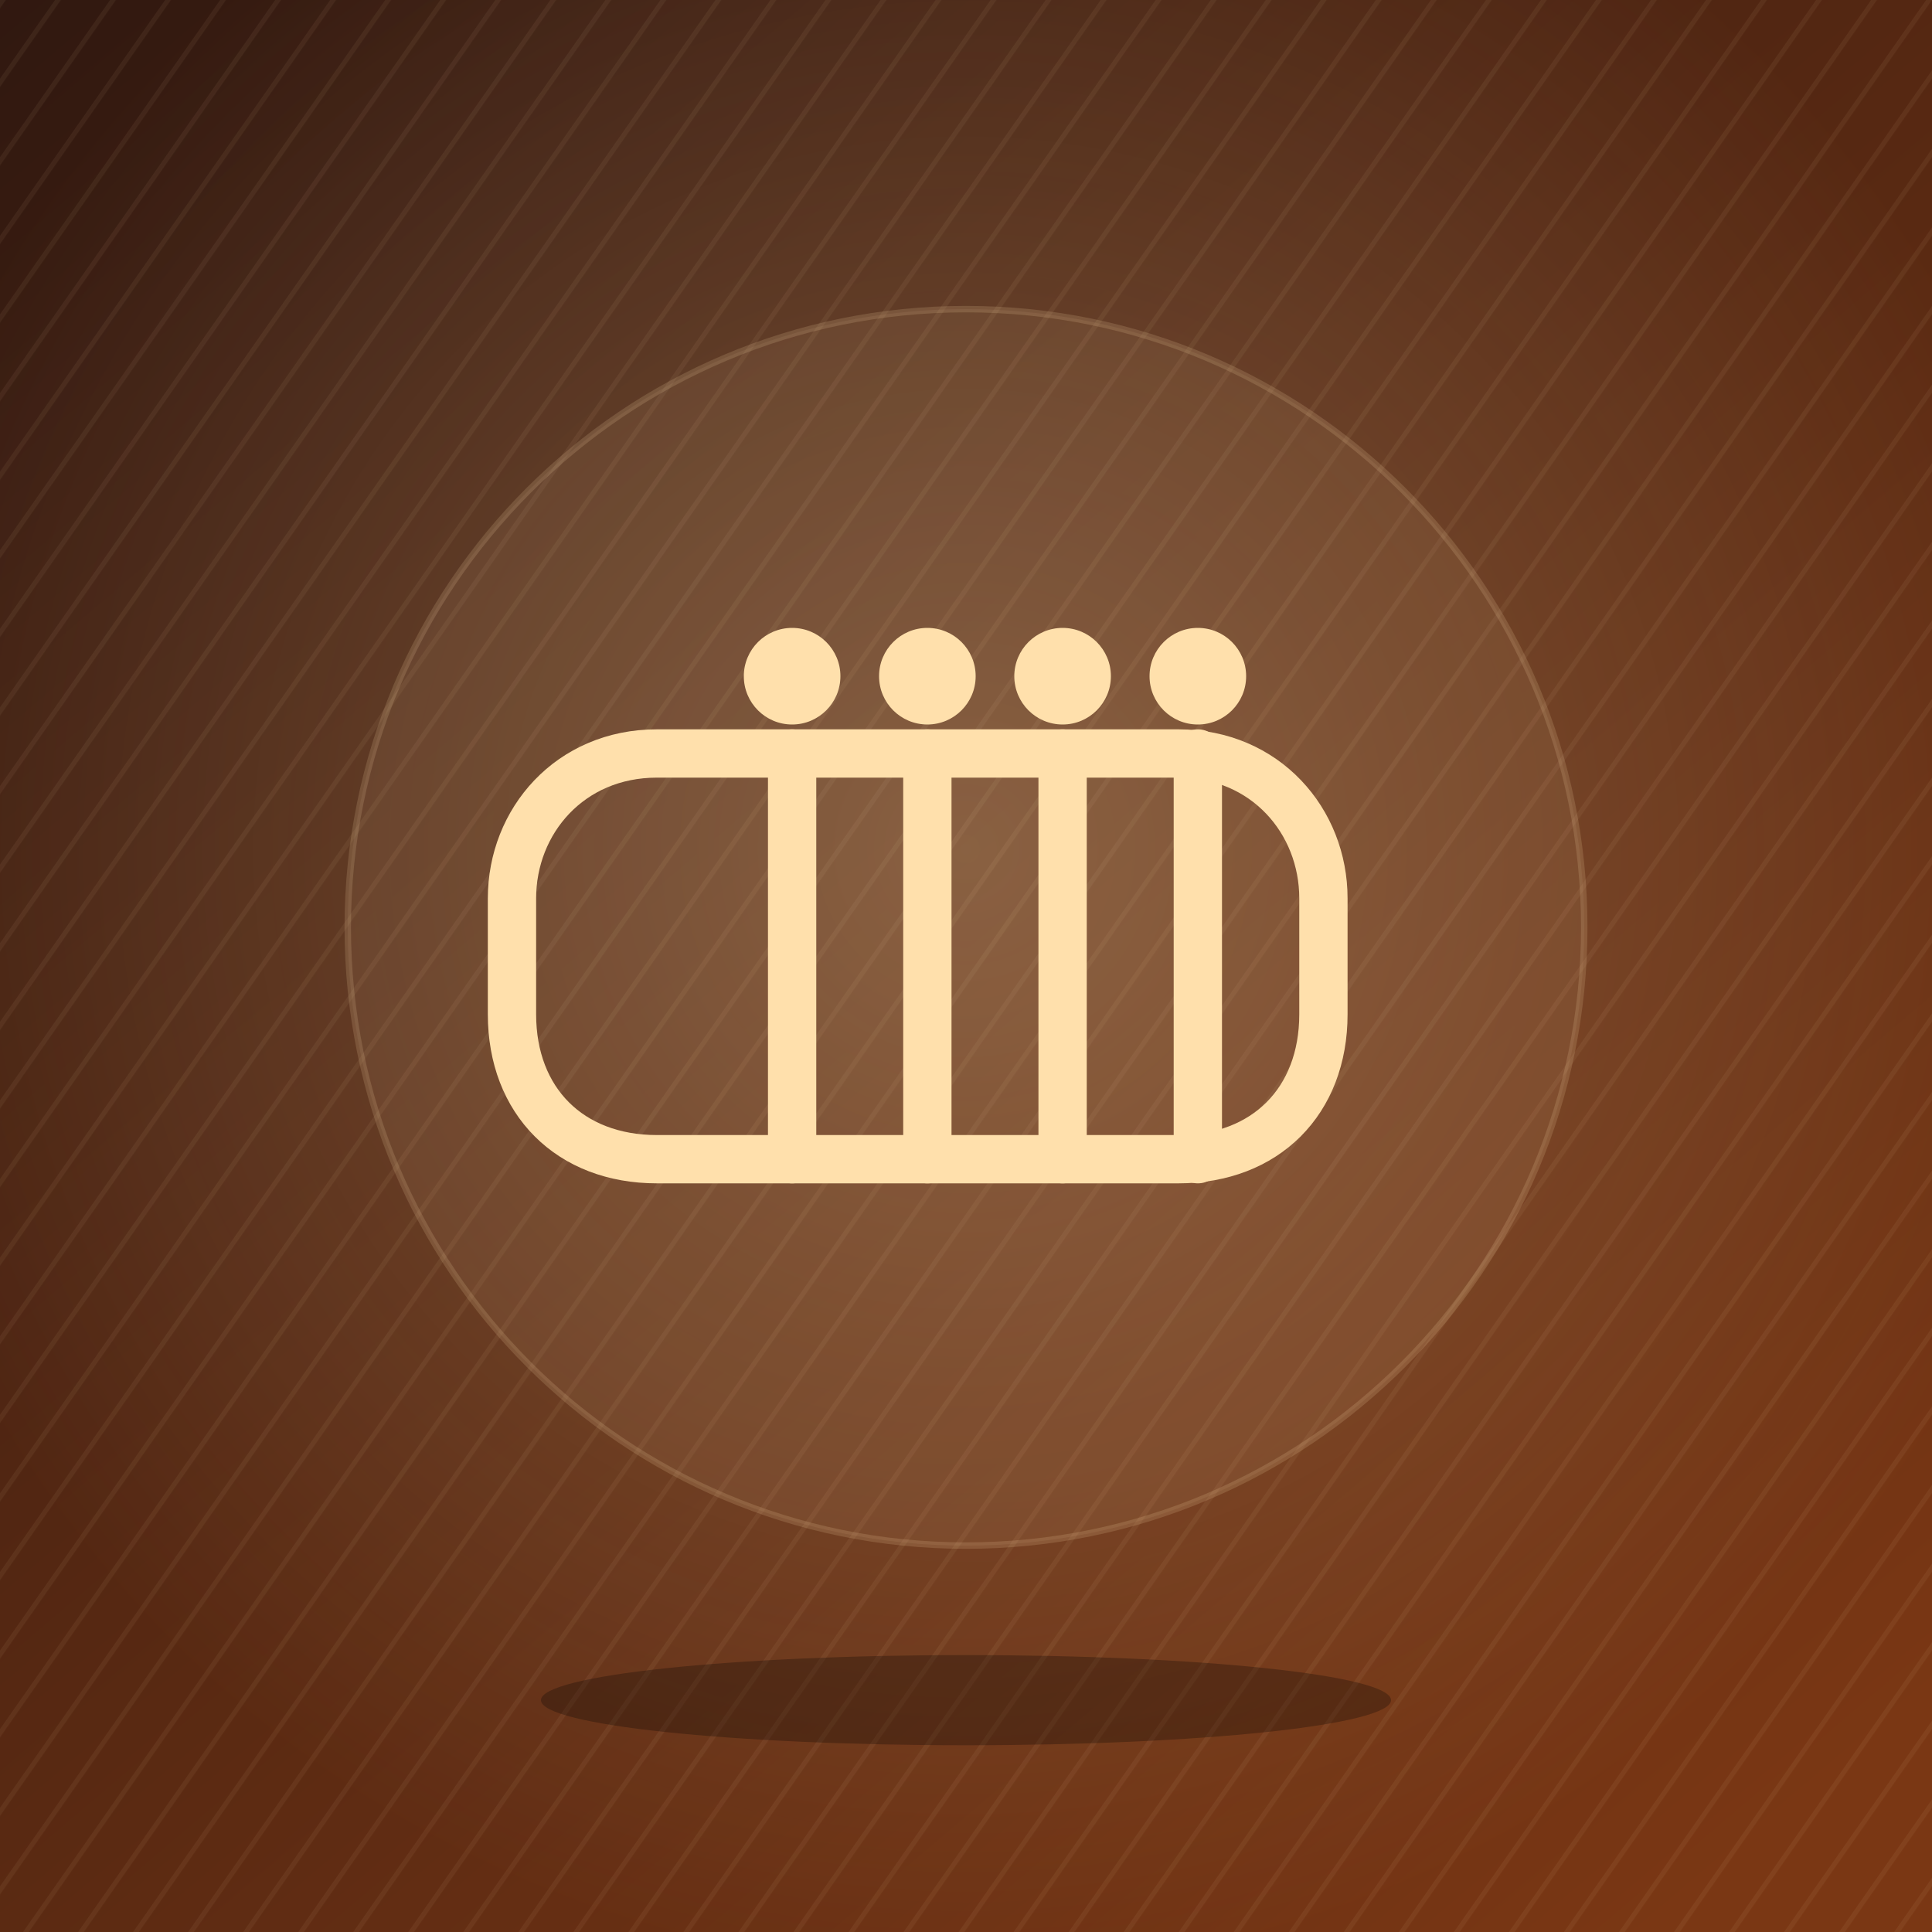
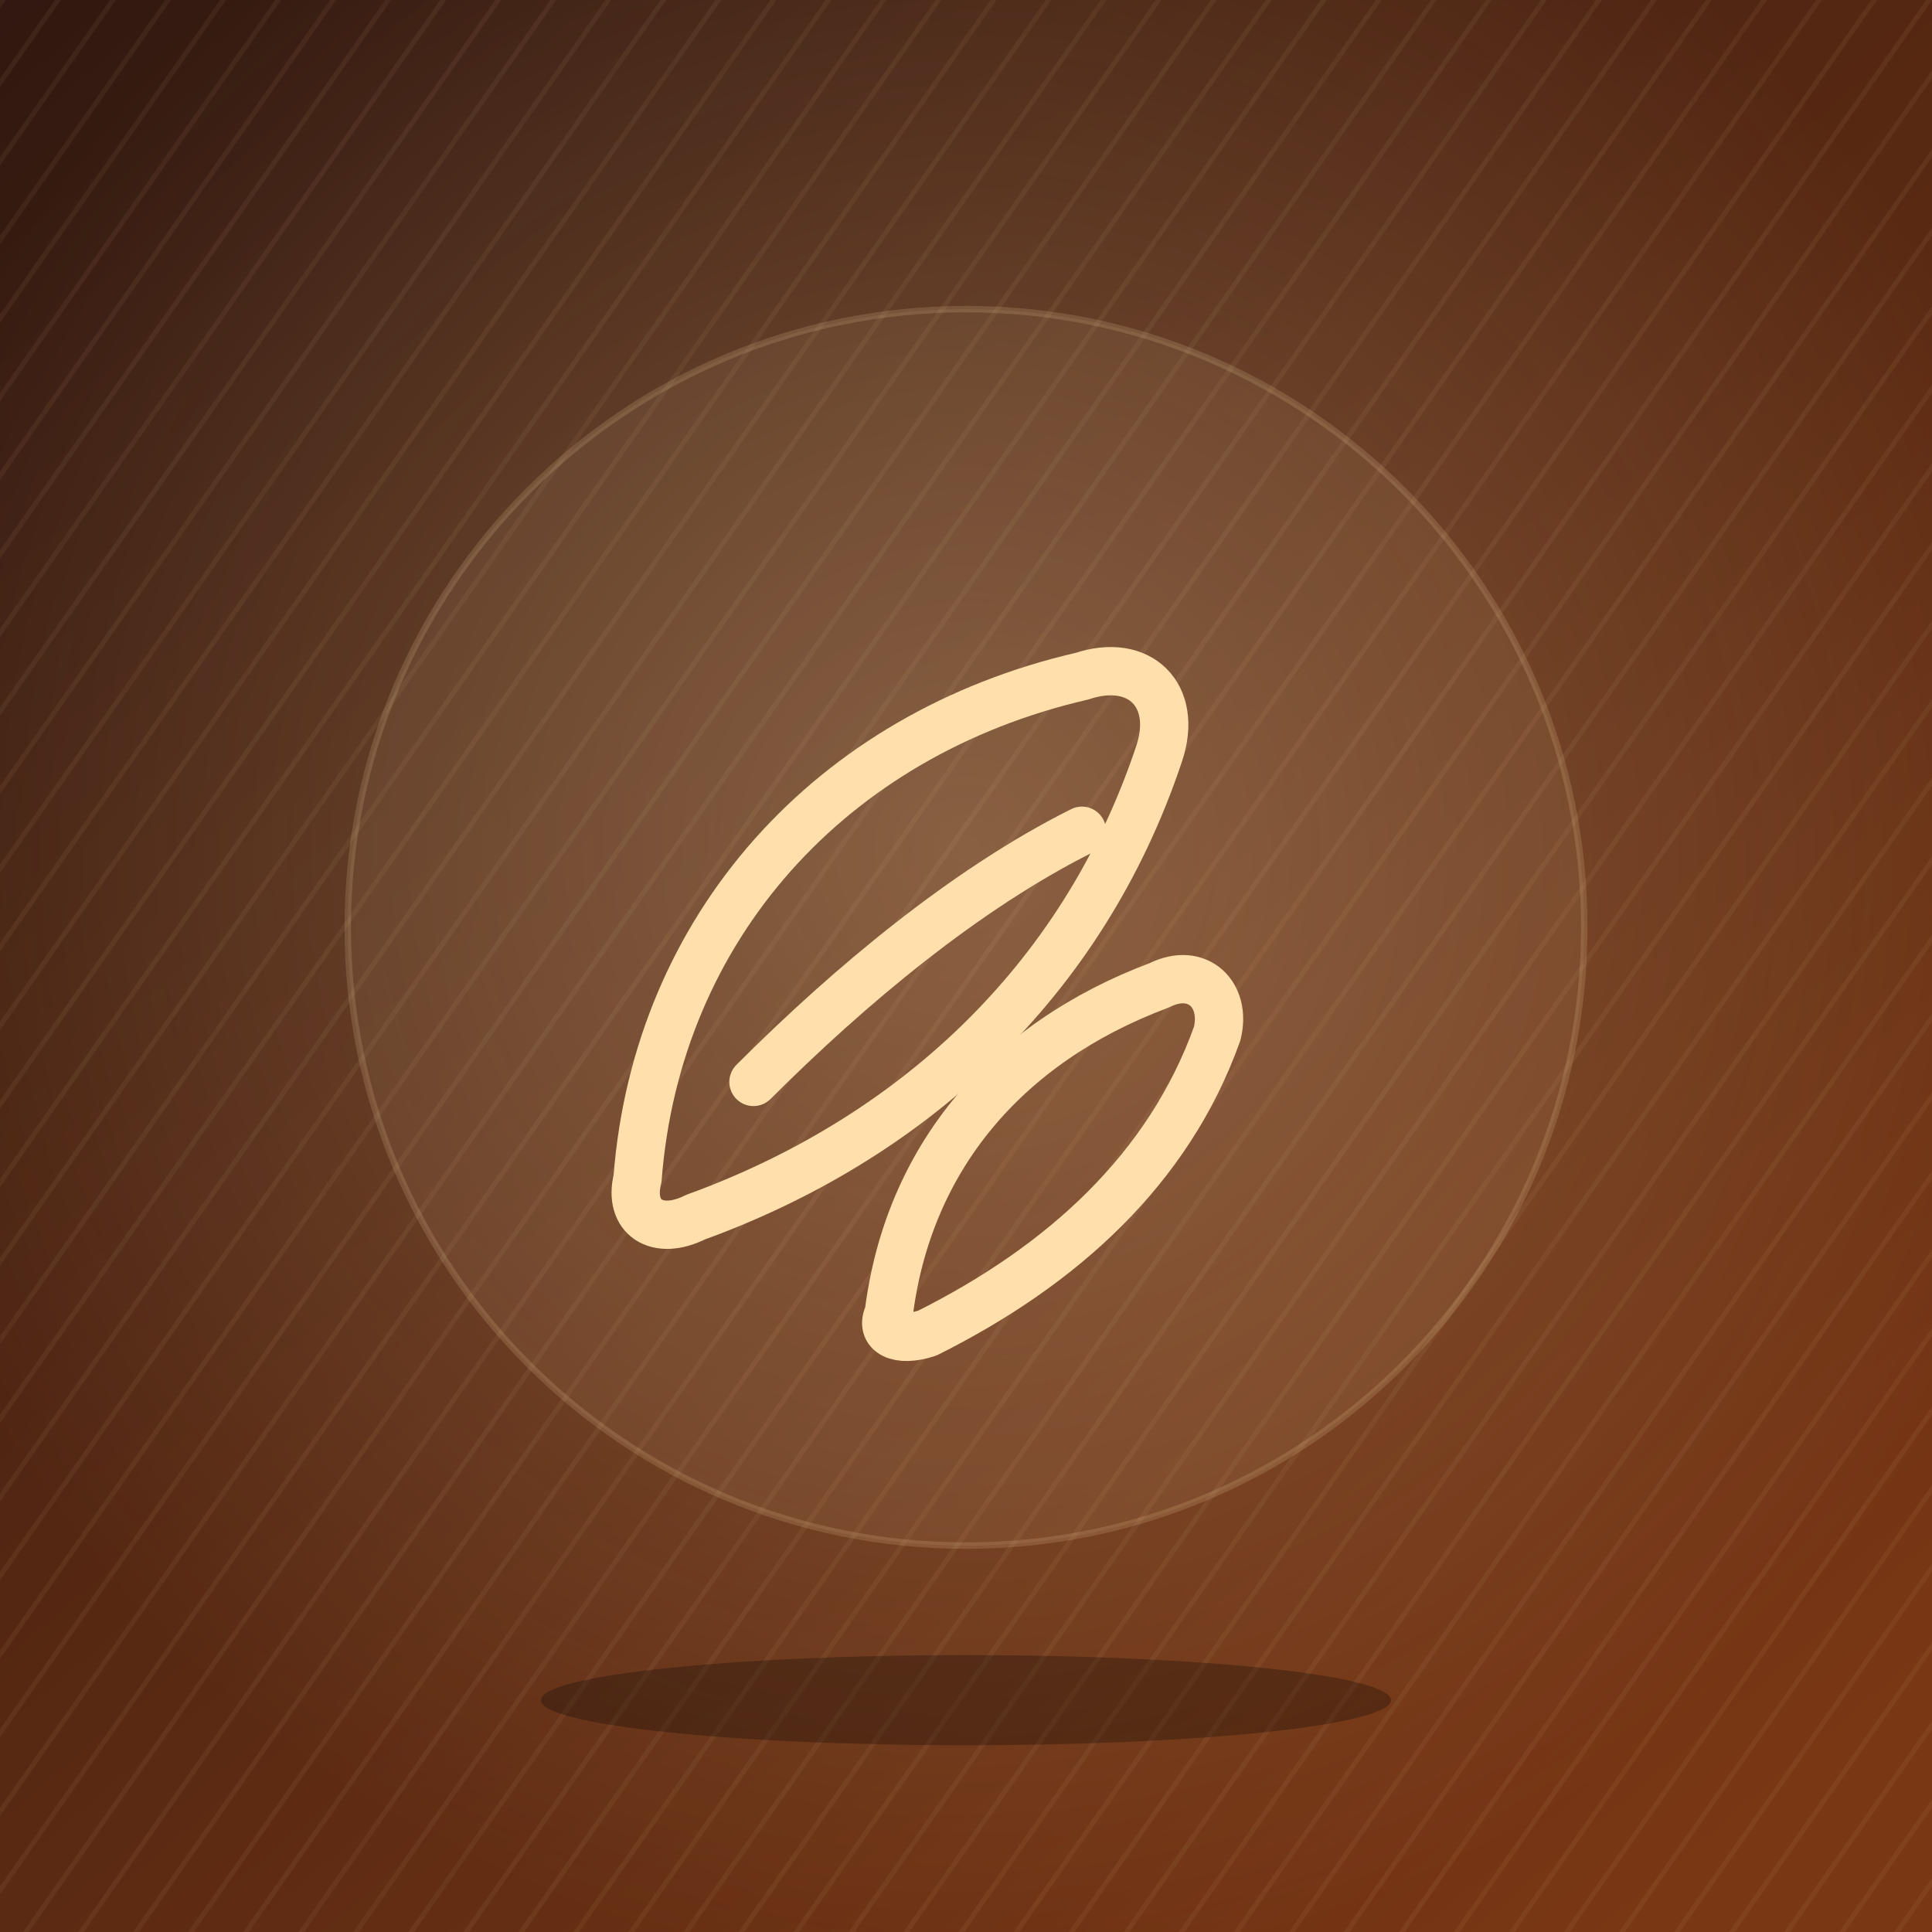
<svg xmlns="http://www.w3.org/2000/svg" viewBox="0 0 600 600" width="600" height="600" role="img">
  <defs>
-     <linearGradient id="bx4" x1="0" y1="0" x2=".85" y2="1">
+     <linearGradient id="bg1" x1="0" y1="0" x2=".85" y2="1">
      <stop offset="0" stop-color="#301810" />
      <stop offset="1" stop-color="#7A3714" />
    </linearGradient>
-     <radialGradient id="gx4" cx="50%" cy="44%" r="58%">
+     <radialGradient id="gg1" cx="50%" cy="44%" r="58%">
      <stop offset="0" stop-color="#FFE0AC" stop-opacity=".26" />
      <stop offset="1" stop-color="#FFE0AC" stop-opacity="0" />
    </radialGradient>
-     <pattern id="px4" width="14" height="14" patternTransform="rotate(35)" patternUnits="userSpaceOnUse">
+     <pattern id="pg1" width="14" height="14" patternTransform="rotate(35)" patternUnits="userSpaceOnUse">
      <line x1="0" y1="0" x2="0" y2="14" stroke="#FFE0AC" stroke-opacity=".06" stroke-width="3" />
    </pattern>
  </defs>
-   <rect width="600" height="600" fill="url(#bx4)" />
-   <rect width="600" height="600" fill="url(#px4)" />
-   <rect width="600" height="600" fill="url(#gx4)" />
+   <rect width="600" height="600" fill="url(#bg1)" />
+   <rect width="600" height="600" fill="url(#pg1)" />
+   <rect width="600" height="600" fill="url(#gg1)" />
  <circle cx="300" cy="288" r="192" fill="#FFE0AC" fill-opacity=".07" stroke="#FFE0AC" stroke-opacity=".16" stroke-width="2" />
  <g transform="translate(150.0 138.0) scale(3)" fill="none" stroke="#FFE0AC" stroke-width="5" stroke-linecap="round" stroke-linejoin="round" color="#FFE0AC">
-     <path d="M18 32h54c9 0 15 7 15 15v12c0 9-6 15-15 15H18c-9 0-15-6-15-15V47c0-8 6-15 15-15Z" />
-     <path d="M32 32v42M46 32v42M60 32v42M74 32v42" />
-     <circle cx="32" cy="24" r="5" fill="currentColor" stroke="none" />
-     <circle cx="46" cy="24" r="5" fill="currentColor" stroke="none" />
-     <circle cx="60" cy="24" r="5" fill="currentColor" stroke="none" />
-     <circle cx="74" cy="24" r="5" fill="currentColor" stroke="none" />
+     <path d="M16 76c2-26 20-46 46-52 6-2 10 2 8 8-8 24-26 40-48 48-4 2-7 0-6-4Z" />
+     <path d="M42 90c2-16 12-28 28-34 4-2 7 1 6 5-5 14-16 24-30 31-3 1-5 0-4-2Z" />
+     <path d="M28 66c10-10 22-20 34-26" />
  </g>
  <ellipse cx="300" cy="528" rx="132" ry="14" fill="#000" fill-opacity=".26" />
</svg>
